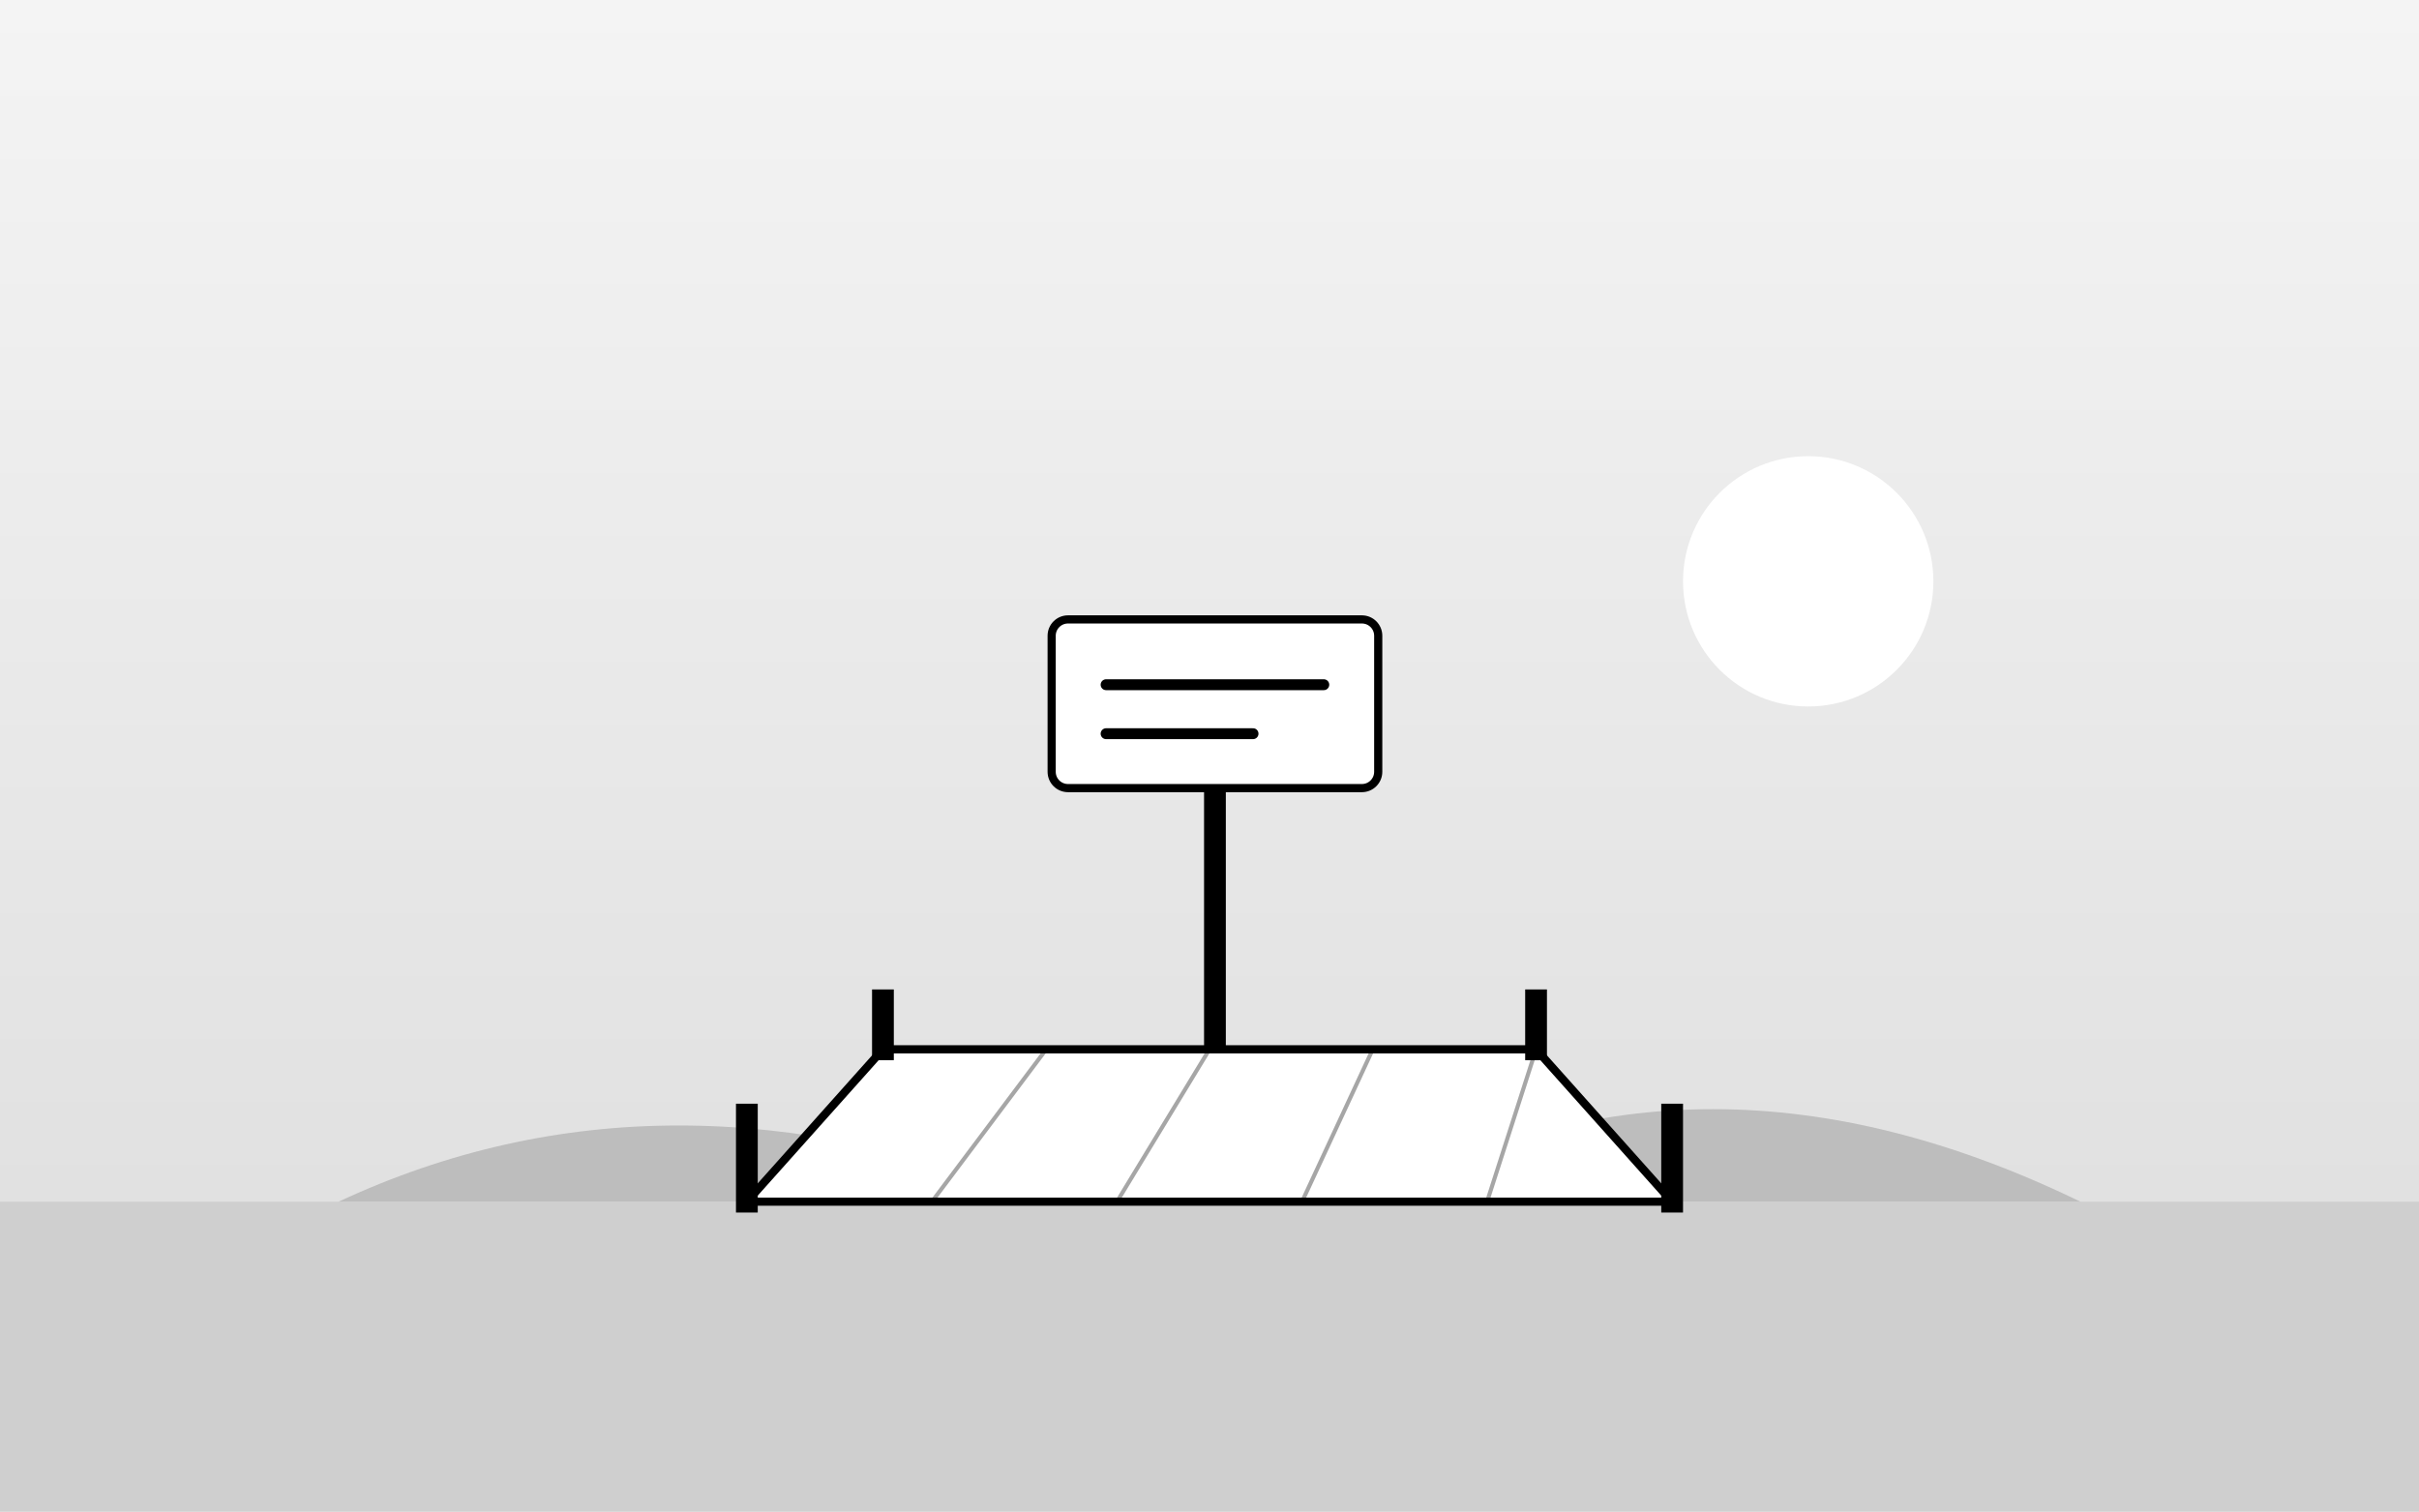
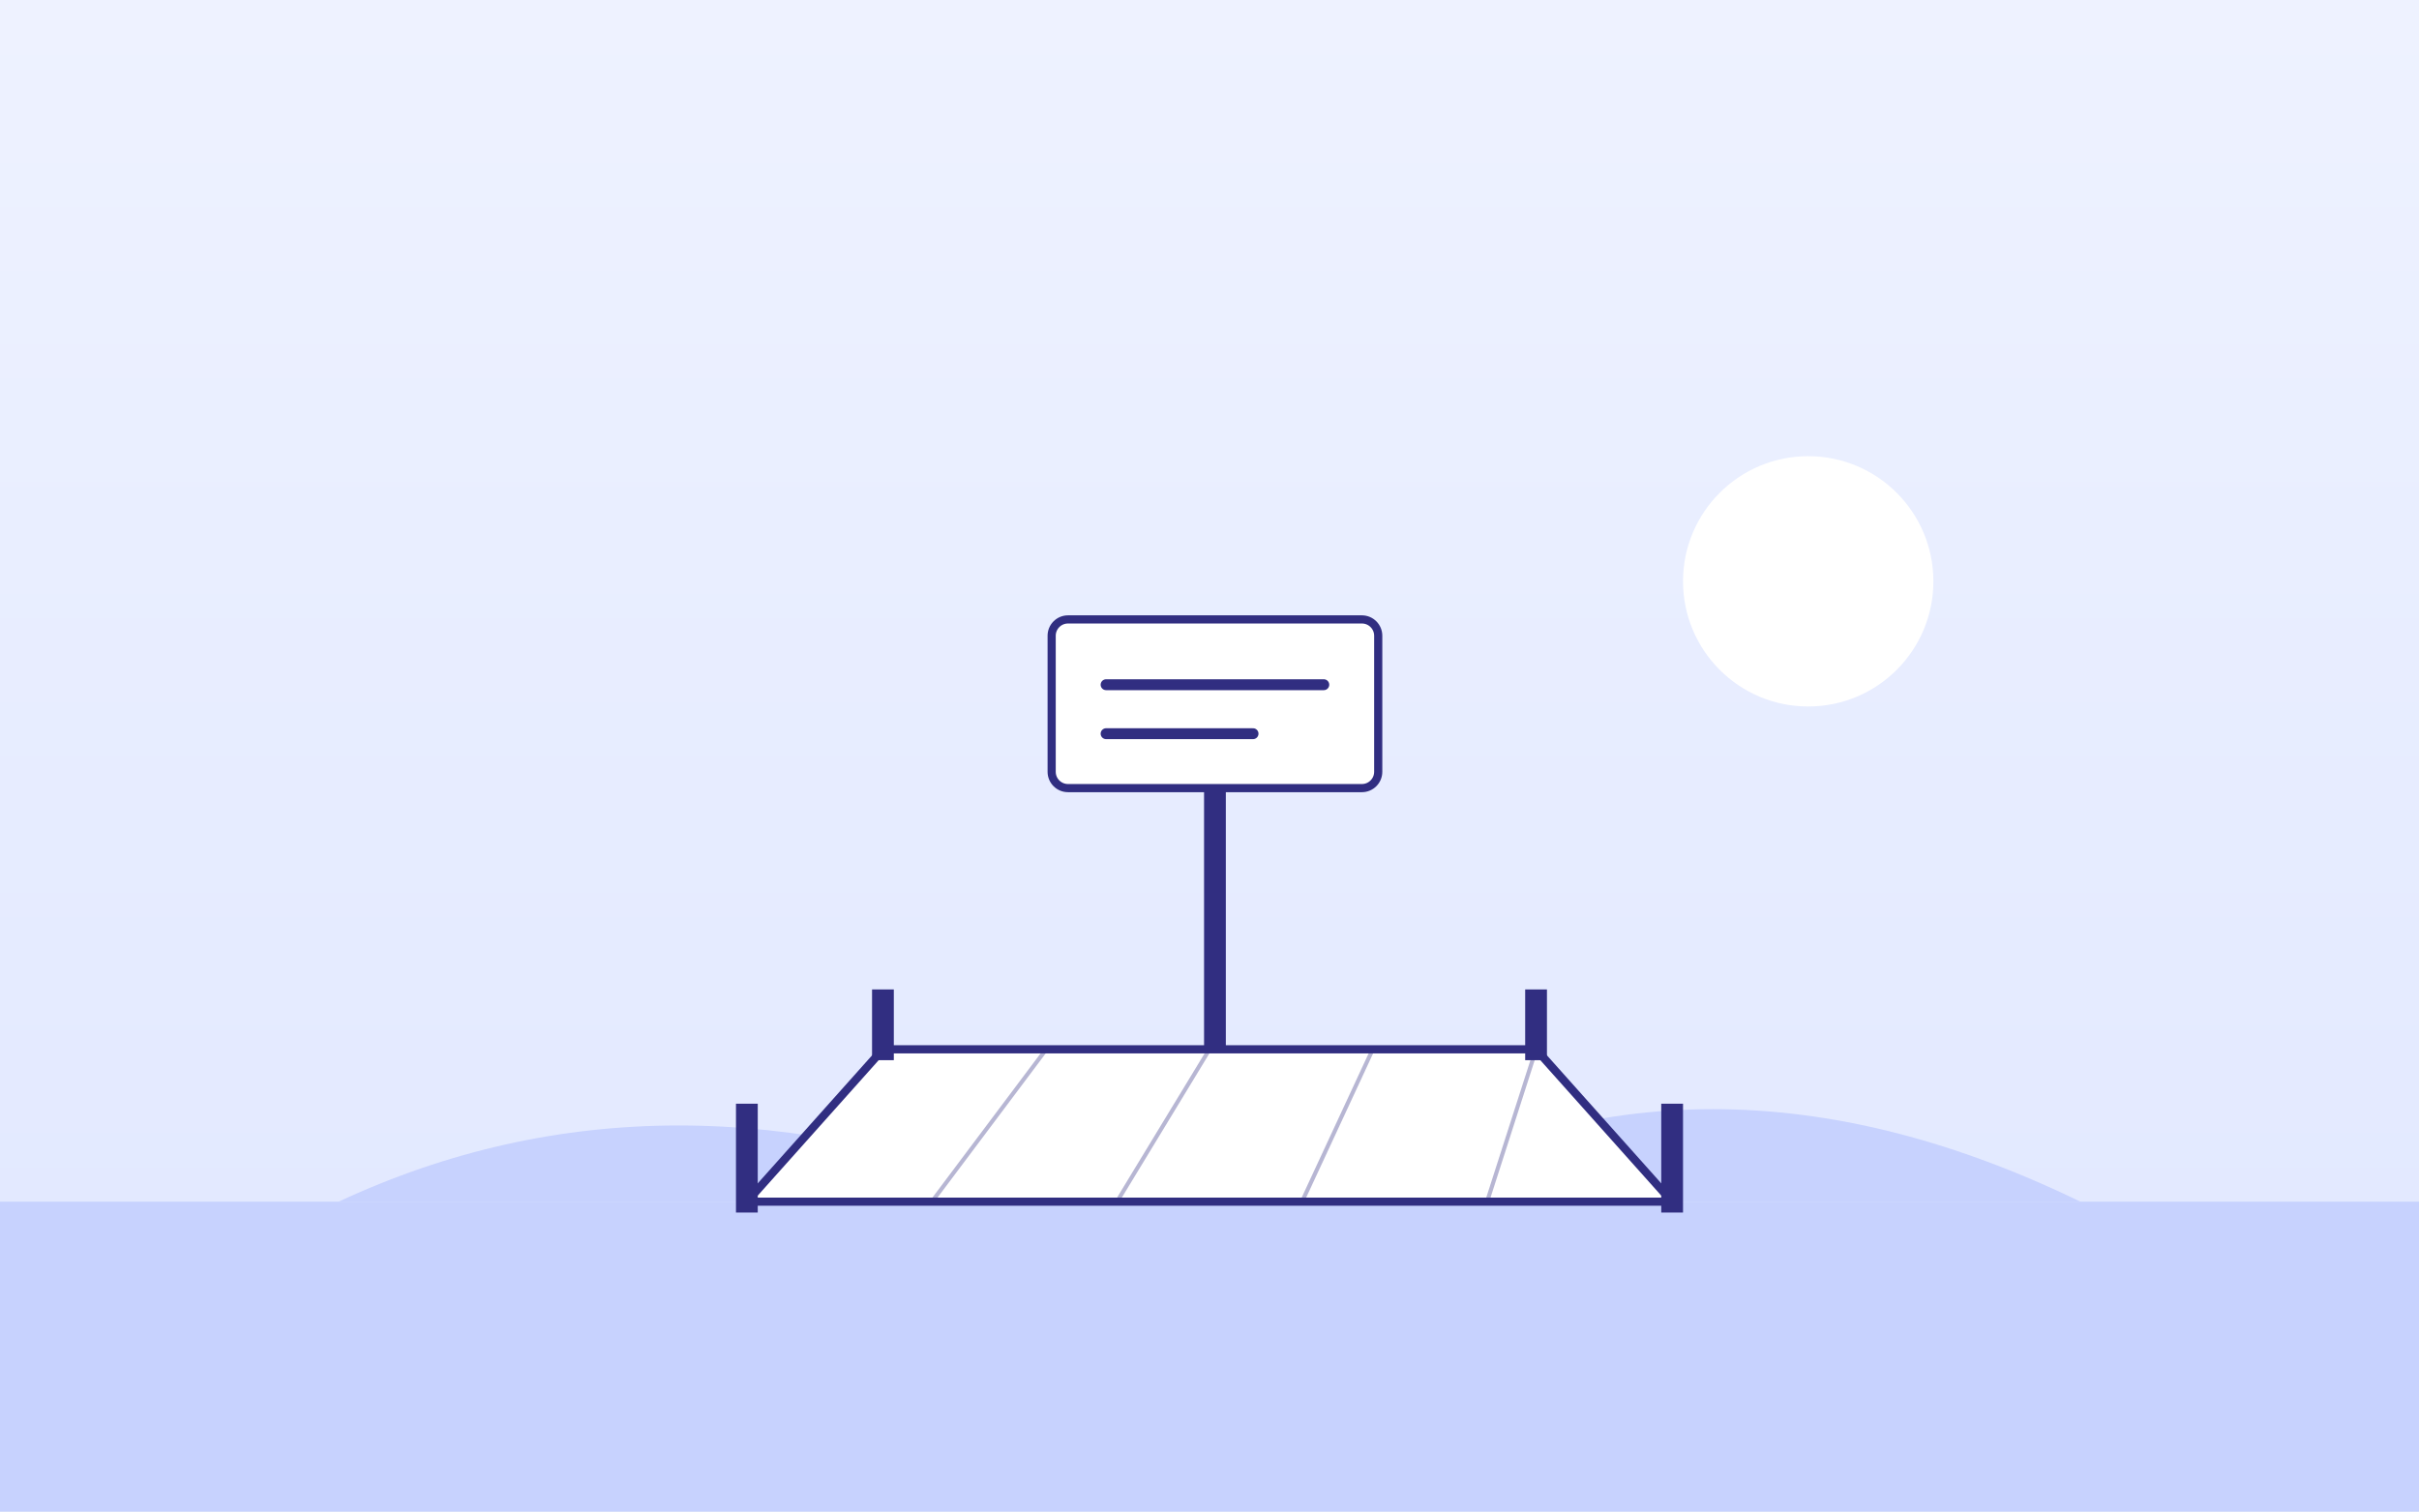
<svg xmlns="http://www.w3.org/2000/svg" viewBox="0 0 640 400" preserveAspectRatio="xMidYMid slice">
  <defs>
    <linearGradient id="g" x1="0" y1="0" x2="0" y2="1">
-       <stop offset="0" stop-color="#F4F4F4" />
-       <stop offset="1" stop-color="#DCDCDC" />
+       <stop offset="0" stop-color="#EEF2FF" />
+       <stop offset="1" stop-color="#E0E7FF" />
    </linearGradient>
  </defs>
  <rect width="640" height="400" fill="url(#g)" />
-   <rect y="318" width="640" height="82" fill="#CFCFCF" />
+   <rect y="318" width="640" height="82" fill="#C7D2FE" />
  <g transform="translate(320 318) scale(.72) translate(-320 -318)">
    <circle cx="540" cy="90" r="46" fill="#fff" />
-     <path d="M0 318 Q120 262 260 318Z" fill="#BDBDBD" />
-     <path d="M380 318 Q500 250 640 318Z" fill="#BDBDBD" />
-     <polygon points="150,318 490,318 440,262 200,262" fill="#fff" stroke="#000" stroke-width="3" stroke-linejoin="round" />
-     <path d="M200 262L150 318" stroke="#000" stroke-width="1.5" opacity=".35" />
-     <path d="M260 262L218 318" stroke="#000" stroke-width="1.5" opacity=".35" />
-     <path d="M320 262L286 318" stroke="#000" stroke-width="1.5" opacity=".35" />
-     <path d="M380 262L354 318" stroke="#000" stroke-width="1.5" opacity=".35" />
-     <path d="M440 262L422 318" stroke="#000" stroke-width="1.5" opacity=".35" />
-     <rect x="146" y="282" width="8" height="40" fill="#000" />
-     <rect x="486" y="282" width="8" height="40" fill="#000" />
-     <rect x="196" y="240" width="8" height="26" fill="#000" />
-     <rect x="436" y="240" width="8" height="26" fill="#000" />
-     <rect x="318" y="150" width="8" height="112" fill="#000" />
-     <rect x="262" y="104" width="120" height="62" rx="6" fill="#fff" stroke="#000" stroke-width="3" stroke-linejoin="round" />
-     <path d="M282 128h80M282 146h54" stroke="#000" stroke-width="4" stroke-linecap="round" />
+     <path d="M0 318 Q120 262 260 318Z" fill="#C7D2FE" />
+     <path d="M380 318 Q500 250 640 318Z" fill="#C7D2FE" />
+     <polygon points="150,318 490,318 440,262 200,262" fill="#fff" stroke="#312E81" stroke-width="3" stroke-linejoin="round" />
+     <path d="M200 262L150 318" stroke="#312E81" stroke-width="1.5" opacity=".35" />
+     <path d="M260 262L218 318" stroke="#312E81" stroke-width="1.5" opacity=".35" />
+     <path d="M320 262L286 318" stroke="#312E81" stroke-width="1.5" opacity=".35" />
+     <path d="M380 262L354 318" stroke="#312E81" stroke-width="1.5" opacity=".35" />
+     <path d="M440 262L422 318" stroke="#312E81" stroke-width="1.5" opacity=".35" />
+     <rect x="146" y="282" width="8" height="40" fill="#312E81" />
+     <rect x="486" y="282" width="8" height="40" fill="#312E81" />
+     <rect x="196" y="240" width="8" height="26" fill="#312E81" />
+     <rect x="436" y="240" width="8" height="26" fill="#312E81" />
+     <rect x="318" y="150" width="8" height="112" fill="#312E81" />
+     <rect x="262" y="104" width="120" height="62" rx="6" fill="#fff" stroke="#312E81" stroke-width="3" stroke-linejoin="round" />
+     <path d="M282 128h80M282 146h54" stroke="#312E81" stroke-width="4" stroke-linecap="round" />
  </g>
</svg>
